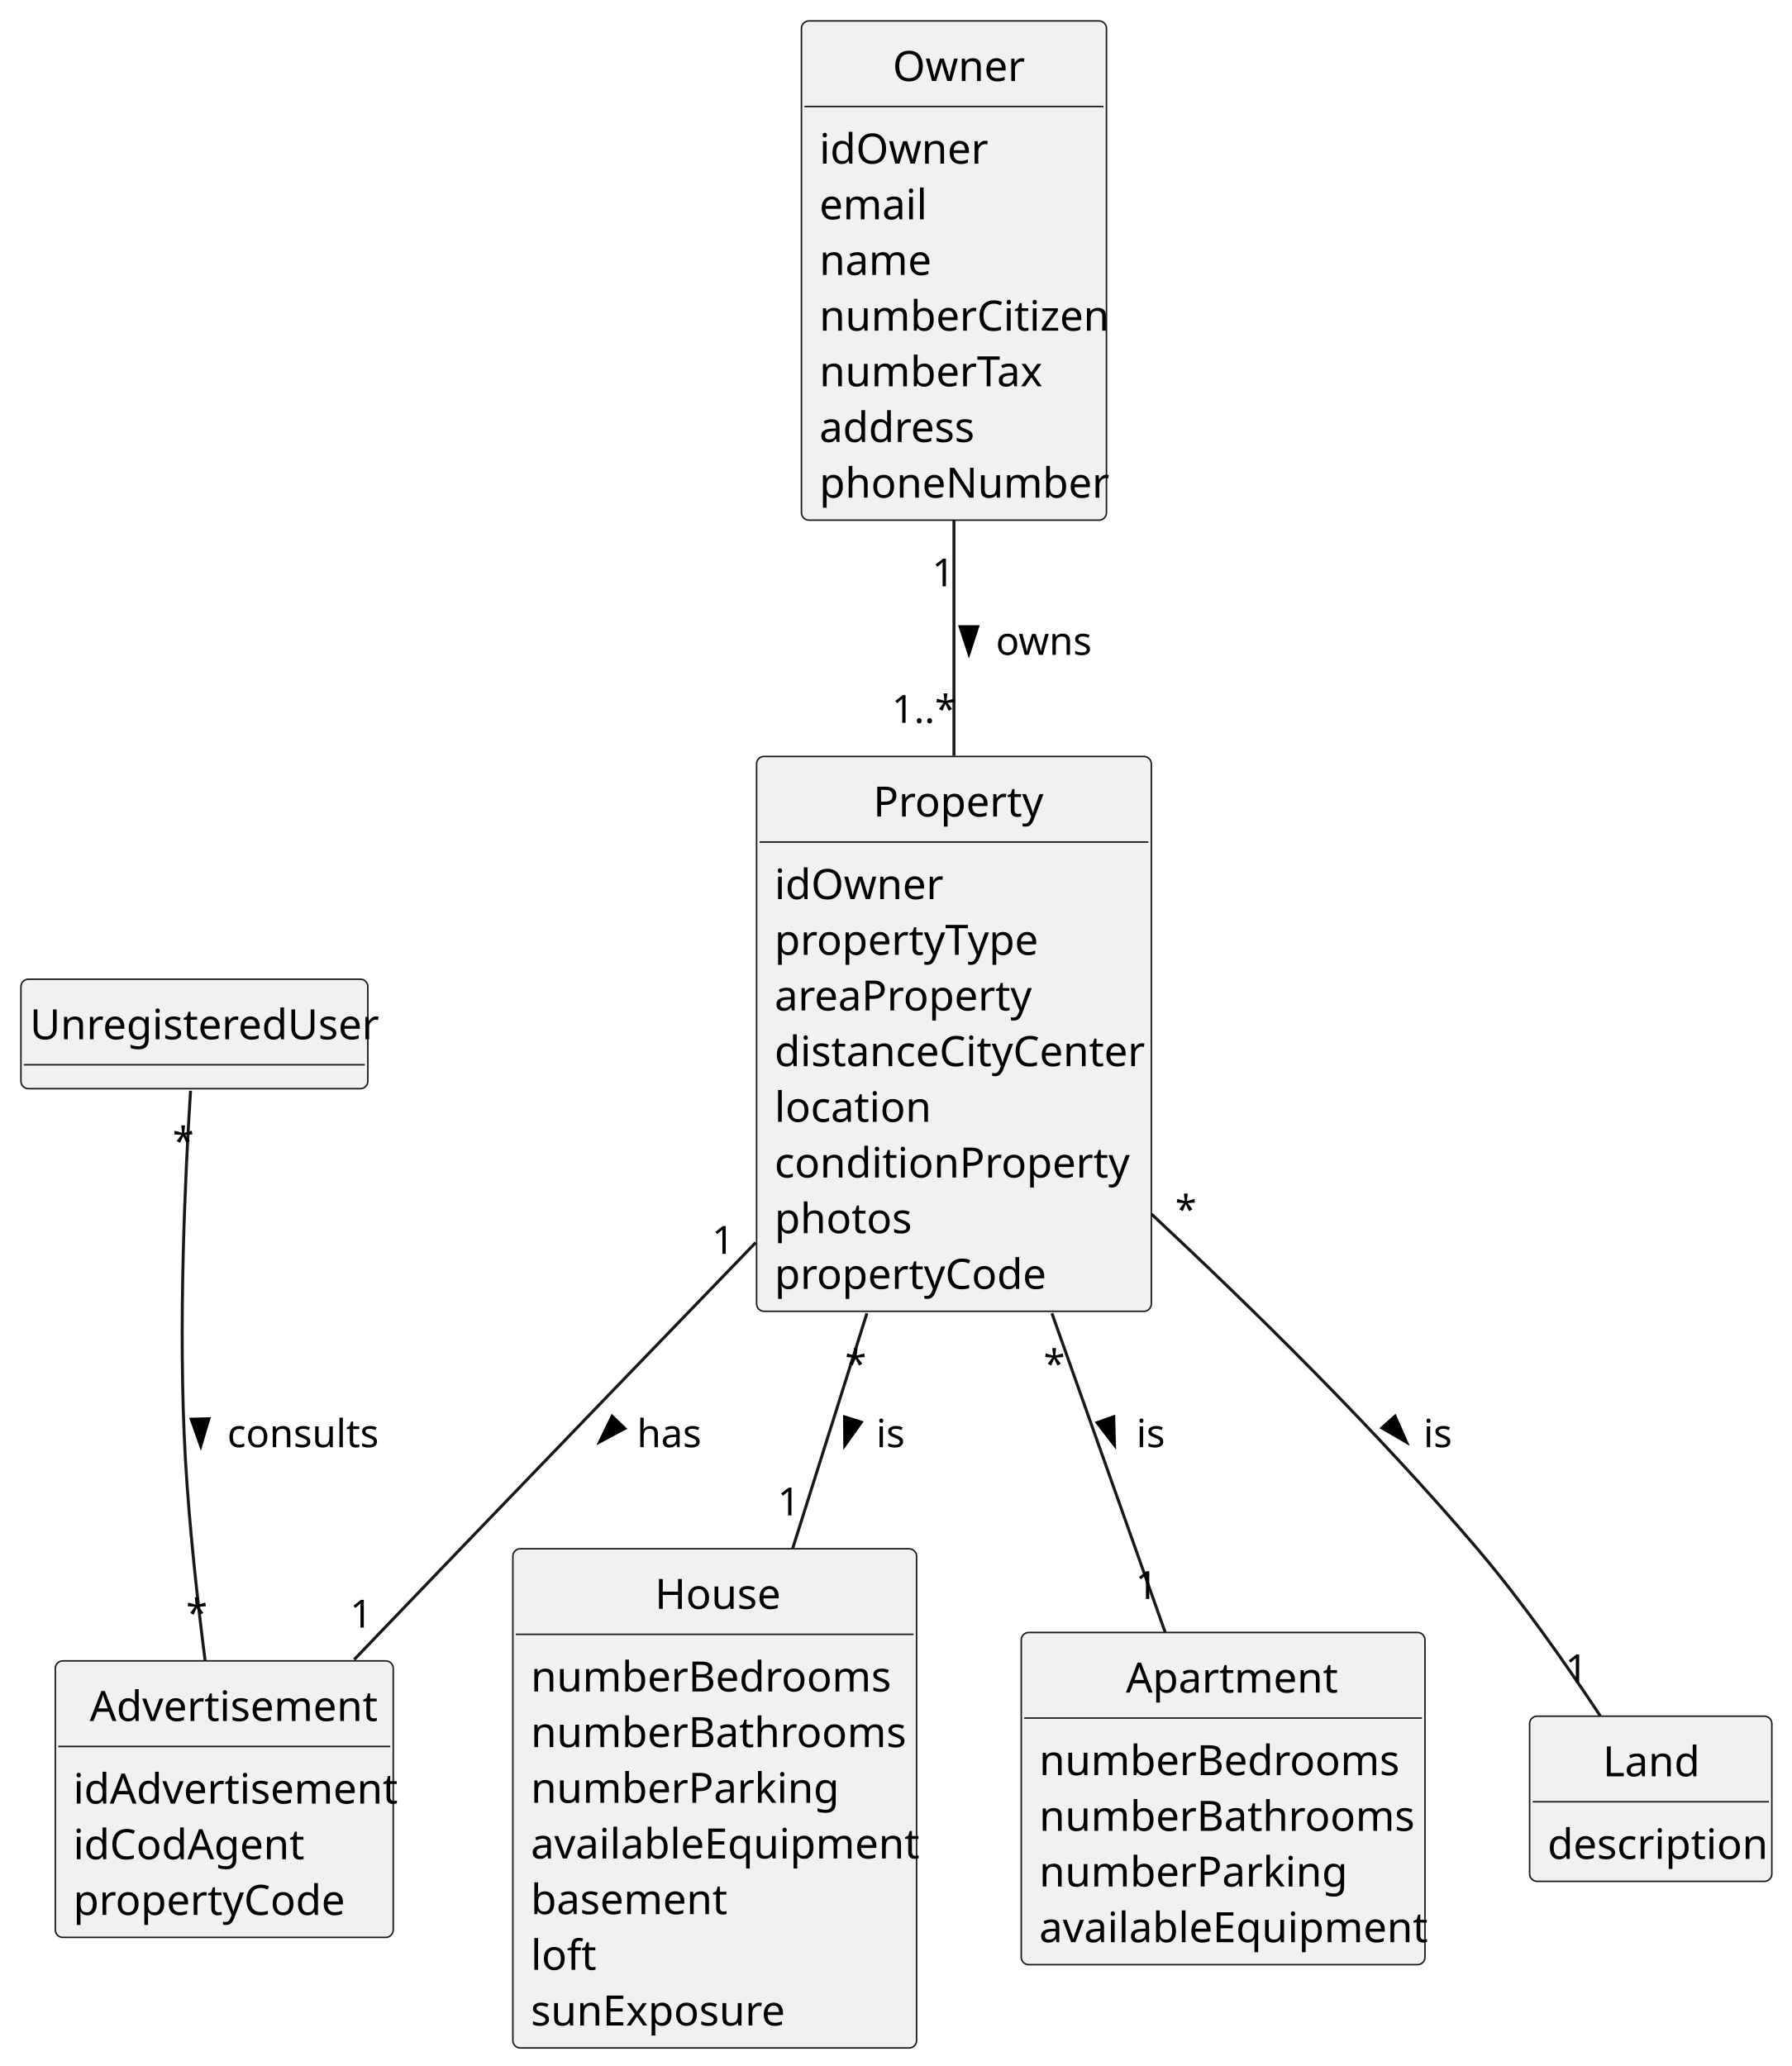
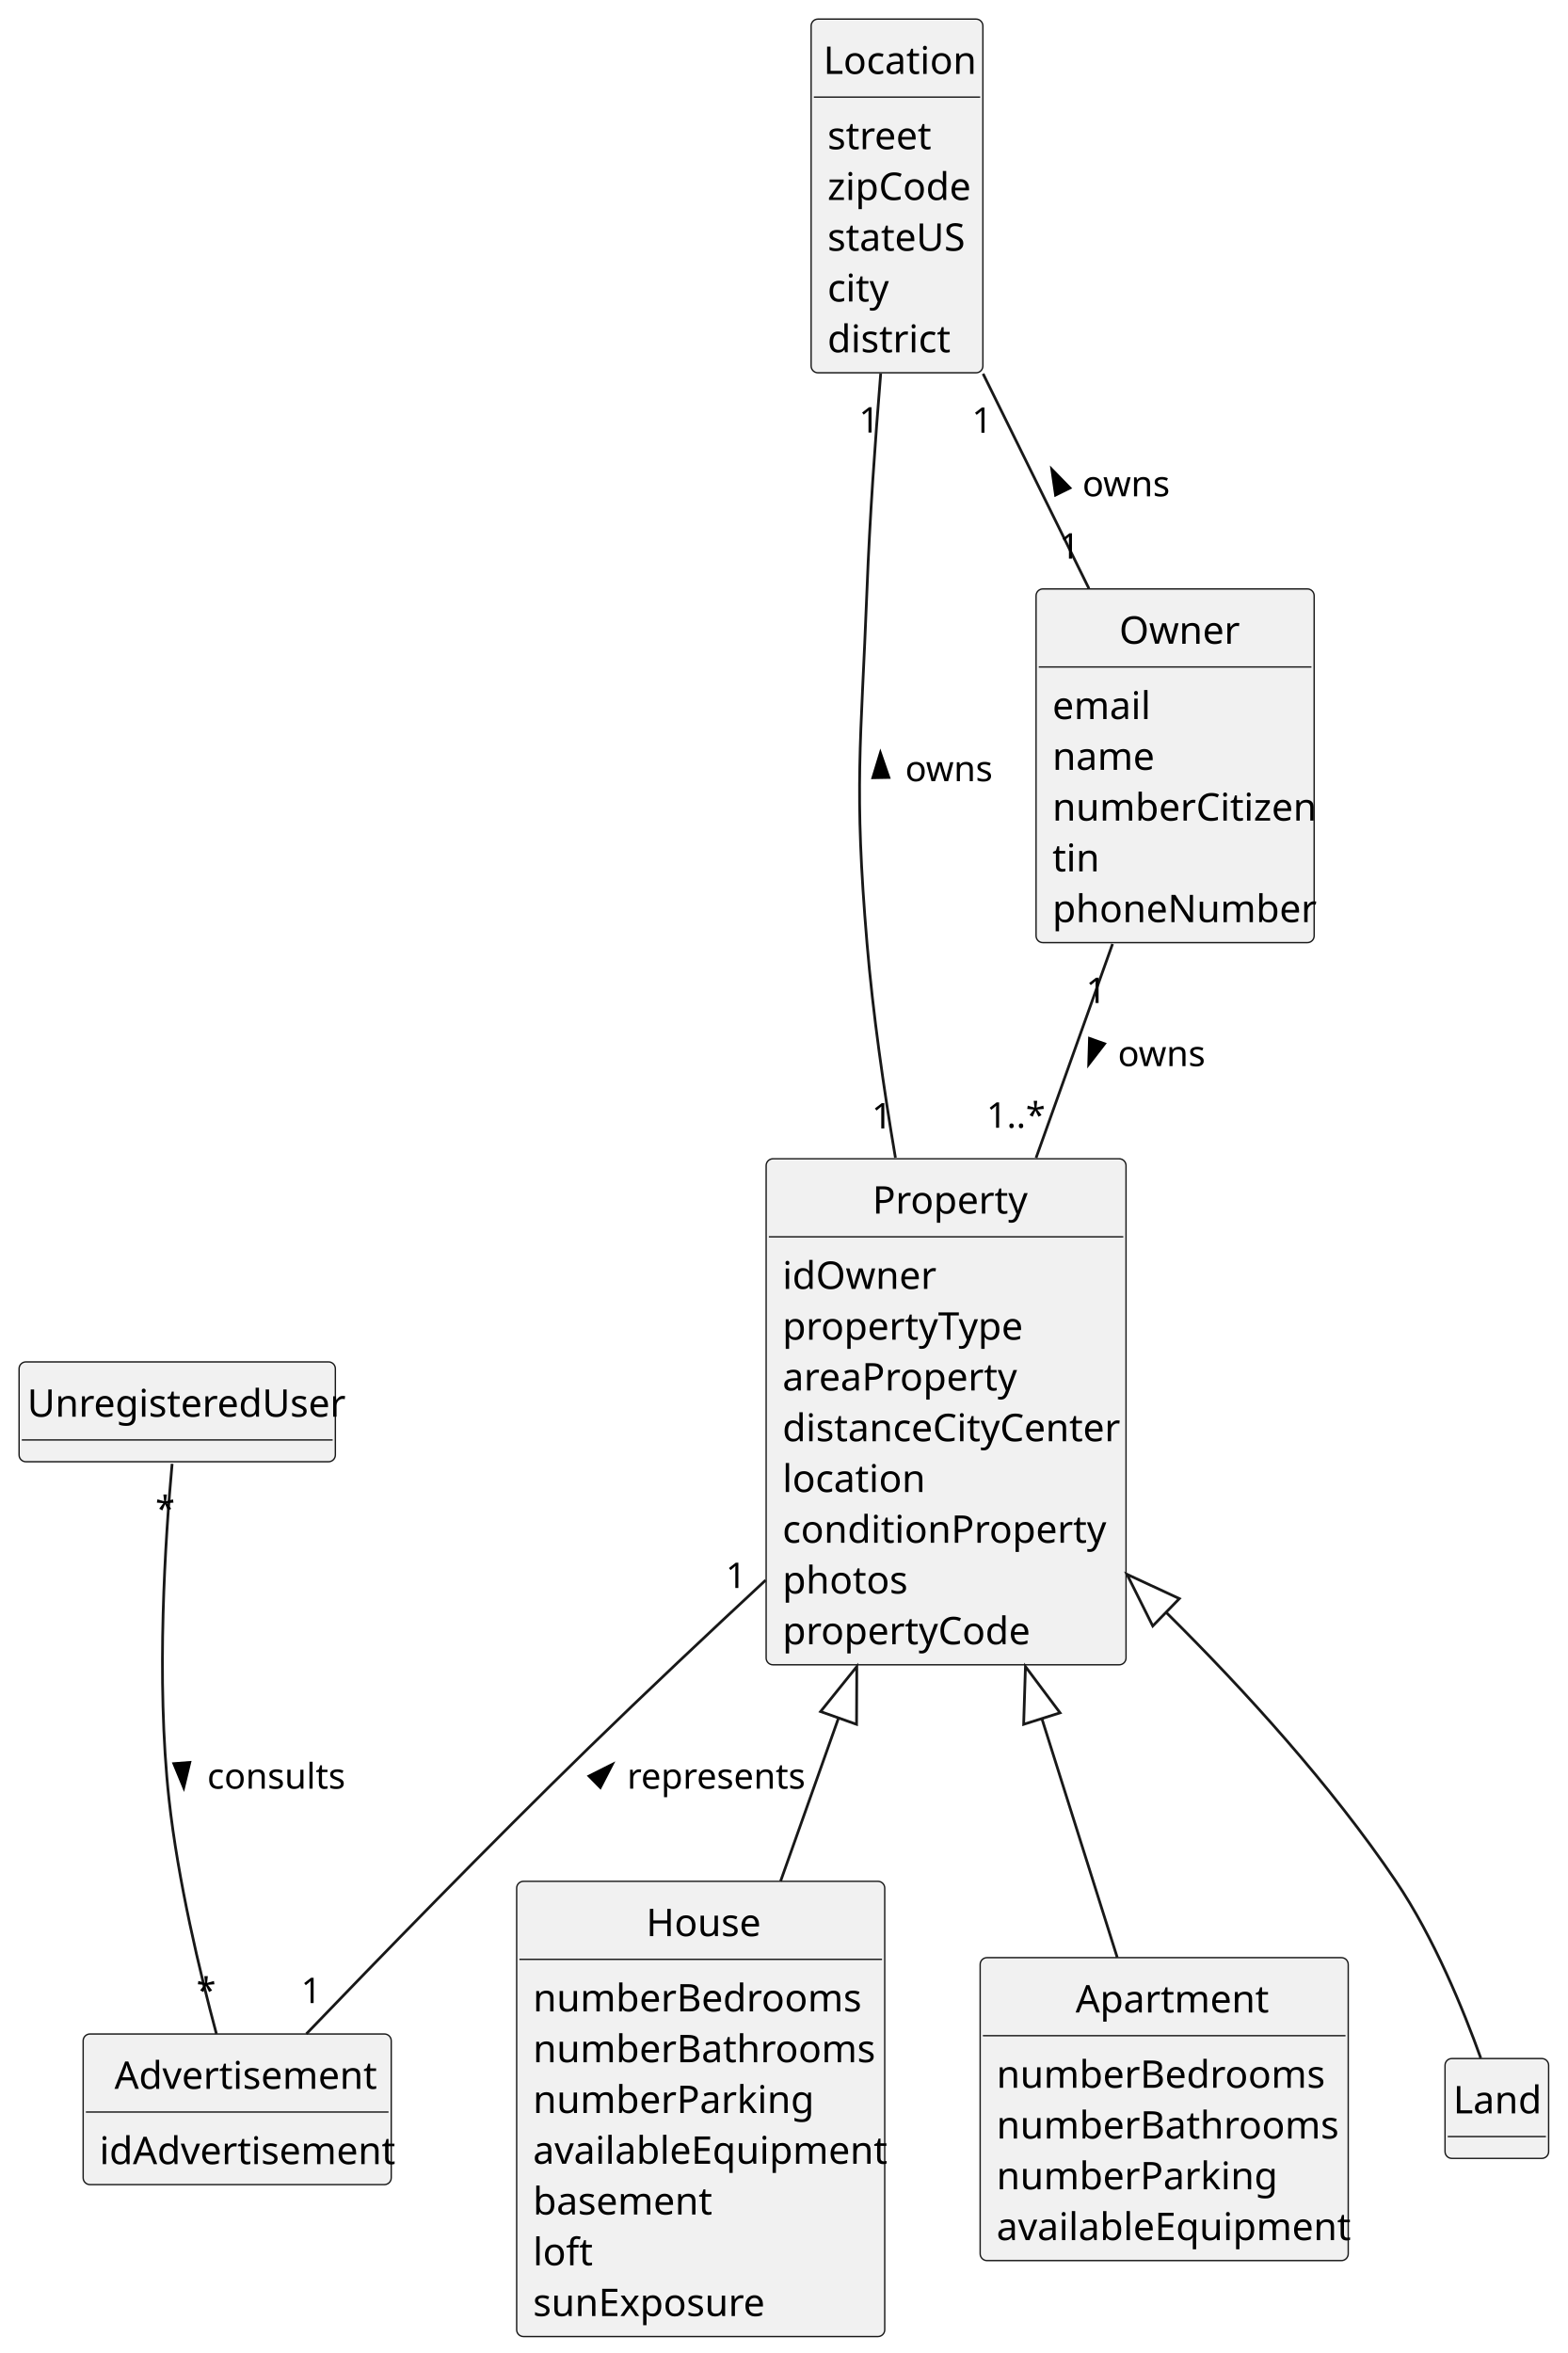
- <svg xmlns="http://www.w3.org/2000/svg" contentStyleType="text/css" height="691px" preserveAspectRatio="none" style="width:599px;height:691px;background:#FFFFFF;" version="1.1" viewBox="0 0 599 691" width="599px" zoomAndPan="magnify">
+ <svg xmlns="http://www.w3.org/2000/svg" contentStyleType="text/css" height="863px" preserveAspectRatio="none" style="width:575px;height:863px;background:#FFFFFF;" version="1.1" viewBox="0 0 575 863" width="575px" zoomAndPan="magnify">
  <defs />
  <g>
    <g id="elem_Property">
-       <rect codeLine="13" fill="#F1F1F1" height="185.59" id="Property" rx="2.5" ry="2.5" style="stroke:#181818;stroke-width:0.5;" width="132" x="253" y="253" />
-       <text fill="#000000" font-family="sans-serif" font-size="14" lengthAdjust="spacing" textLength="54" x="292" y="273.107">Property</text>
-       <line style="stroke:#181818;stroke-width:0.5;" x1="254" x2="384" y1="281.621" y2="281.621" />
-       <text fill="#000000" font-family="sans-serif" font-size="14" lengthAdjust="spacing" textLength="52" x="259" y="300.728">idOwner</text>
-       <text fill="#000000" font-family="sans-serif" font-size="14" lengthAdjust="spacing" textLength="85" x="259" y="319.35">propertyType</text>
-       <text fill="#000000" font-family="sans-serif" font-size="14" lengthAdjust="spacing" textLength="83" x="259" y="337.971">areaProperty</text>
-       <text fill="#000000" font-family="sans-serif" font-size="14" lengthAdjust="spacing" textLength="120" x="259" y="356.592">distanceCityCenter</text>
-       <text fill="#000000" font-family="sans-serif" font-size="14" lengthAdjust="spacing" textLength="49" x="259" y="375.213">location</text>
-       <text fill="#000000" font-family="sans-serif" font-size="14" lengthAdjust="spacing" textLength="111" x="259" y="393.834">conditionProperty</text>
-       <text fill="#000000" font-family="sans-serif" font-size="14" lengthAdjust="spacing" textLength="43" x="259" y="412.455">photos</text>
-       <text fill="#000000" font-family="sans-serif" font-size="14" lengthAdjust="spacing" textLength="87" x="259" y="431.076">propertyCode</text>
+       <rect codeLine="13" fill="#F1F1F1" height="185.59" id="Property" rx="2.5" ry="2.5" style="stroke:#181818;stroke-width:0.5;" width="132" x="281" y="425" />
+       <text fill="#000000" font-family="sans-serif" font-size="14" lengthAdjust="spacing" textLength="54" x="320" y="445.107">Property</text>
+       <line style="stroke:#181818;stroke-width:0.5;" x1="282" x2="412" y1="453.621" y2="453.621" />
+       <text fill="#000000" font-family="sans-serif" font-size="14" lengthAdjust="spacing" textLength="52" x="287" y="472.728">idOwner</text>
+       <text fill="#000000" font-family="sans-serif" font-size="14" lengthAdjust="spacing" textLength="85" x="287" y="491.35">propertyType</text>
+       <text fill="#000000" font-family="sans-serif" font-size="14" lengthAdjust="spacing" textLength="83" x="287" y="509.971">areaProperty</text>
+       <text fill="#000000" font-family="sans-serif" font-size="14" lengthAdjust="spacing" textLength="120" x="287" y="528.592">distanceCityCenter</text>
+       <text fill="#000000" font-family="sans-serif" font-size="14" lengthAdjust="spacing" textLength="49" x="287" y="547.213">location</text>
+       <text fill="#000000" font-family="sans-serif" font-size="14" lengthAdjust="spacing" textLength="111" x="287" y="565.834">conditionProperty</text>
+       <text fill="#000000" font-family="sans-serif" font-size="14" lengthAdjust="spacing" textLength="43" x="287" y="584.455">photos</text>
+       <text fill="#000000" font-family="sans-serif" font-size="14" lengthAdjust="spacing" textLength="87" x="287" y="603.076">propertyCode</text>
    </g>
    <g id="elem_UnregisteredUser">
-       <rect codeLine="24" fill="#F1F1F1" height="36.621" id="UnregisteredUser" rx="2.5" ry="2.5" style="stroke:#181818;stroke-width:0.5;" width="116" x="7" y="327.5" />
-       <text fill="#000000" font-family="sans-serif" font-size="14" lengthAdjust="spacing" textLength="110" x="10" y="347.607">UnregisteredUser</text>
-       <line style="stroke:#181818;stroke-width:0.5;" x1="8" x2="122" y1="356.121" y2="356.121" />
+       <rect codeLine="24" fill="#F1F1F1" height="36.621" id="UnregisteredUser" rx="2.5" ry="2.5" style="stroke:#181818;stroke-width:0.5;" width="116" x="7" y="499.5" />
+       <text fill="#000000" font-family="sans-serif" font-size="14" lengthAdjust="spacing" textLength="110" x="10" y="519.607">UnregisteredUser</text>
+       <line style="stroke:#181818;stroke-width:0.5;" x1="8" x2="122" y1="528.121" y2="528.121" />
    </g>
    <g id="elem_Owner">
-       <rect codeLine="26" fill="#F1F1F1" height="166.969" id="Owner" rx="2.5" ry="2.5" style="stroke:#181818;stroke-width:0.5;" width="102" x="268" y="7" />
-       <text fill="#000000" font-family="sans-serif" font-size="14" lengthAdjust="spacing" textLength="41" x="298.5" y="27.107">Owner</text>
-       <line style="stroke:#181818;stroke-width:0.5;" x1="269" x2="369" y1="35.621" y2="35.621" />
-       <text fill="#000000" font-family="sans-serif" font-size="14" lengthAdjust="spacing" textLength="52" x="274" y="54.728">idOwner</text>
-       <text fill="#000000" font-family="sans-serif" font-size="14" lengthAdjust="spacing" textLength="33" x="274" y="73.35">email</text>
-       <text fill="#000000" font-family="sans-serif" font-size="14" lengthAdjust="spacing" textLength="35" x="274" y="91.971">name</text>
-       <text fill="#000000" font-family="sans-serif" font-size="14" lengthAdjust="spacing" textLength="90" x="274" y="110.592">numberCitizen</text>
-       <text fill="#000000" font-family="sans-serif" font-size="14" lengthAdjust="spacing" textLength="71" x="274" y="129.213">numberTax</text>
-       <text fill="#000000" font-family="sans-serif" font-size="14" lengthAdjust="spacing" textLength="51" x="274" y="147.834">address</text>
-       <text fill="#000000" font-family="sans-serif" font-size="14" lengthAdjust="spacing" textLength="89" x="274" y="166.455">phoneNumber</text>
+       <rect codeLine="26" fill="#F1F1F1" height="129.727" id="Owner" rx="2.5" ry="2.5" style="stroke:#181818;stroke-width:0.5;" width="102" x="380" y="216" />
+       <text fill="#000000" font-family="sans-serif" font-size="14" lengthAdjust="spacing" textLength="41" x="410.5" y="236.107">Owner</text>
+       <line style="stroke:#181818;stroke-width:0.5;" x1="381" x2="481" y1="244.621" y2="244.621" />
+       <text fill="#000000" font-family="sans-serif" font-size="14" lengthAdjust="spacing" textLength="33" x="386" y="263.728">email</text>
+       <text fill="#000000" font-family="sans-serif" font-size="14" lengthAdjust="spacing" textLength="35" x="386" y="282.35">name</text>
+       <text fill="#000000" font-family="sans-serif" font-size="14" lengthAdjust="spacing" textLength="90" x="386" y="300.971">numberCitizen</text>
+       <text fill="#000000" font-family="sans-serif" font-size="14" lengthAdjust="spacing" textLength="15" x="386" y="319.592">tin</text>
+       <text fill="#000000" font-family="sans-serif" font-size="14" lengthAdjust="spacing" textLength="89" x="386" y="338.213">phoneNumber</text>
    </g>
    <g id="elem_House">
-       <rect codeLine="37" fill="#F1F1F1" height="166.969" id="House" rx="2.5" ry="2.5" style="stroke:#181818;stroke-width:0.5;" width="135" x="171.5" y="518" />
-       <text fill="#000000" font-family="sans-serif" font-size="14" lengthAdjust="spacing" textLength="40" x="219" y="538.107">House</text>
-       <line style="stroke:#181818;stroke-width:0.5;" x1="172.5" x2="305.5" y1="546.621" y2="546.621" />
-       <text fill="#000000" font-family="sans-serif" font-size="14" lengthAdjust="spacing" textLength="112" x="177.5" y="565.729">numberBedrooms</text>
-       <text fill="#000000" font-family="sans-serif" font-size="14" lengthAdjust="spacing" textLength="116" x="177.5" y="584.35">numberBathrooms</text>
-       <text fill="#000000" font-family="sans-serif" font-size="14" lengthAdjust="spacing" textLength="96" x="177.5" y="602.971">numberParking</text>
-       <text fill="#000000" font-family="sans-serif" font-size="14" lengthAdjust="spacing" textLength="123" x="177.5" y="621.592">availableEquipment</text>
-       <text fill="#000000" font-family="sans-serif" font-size="14" lengthAdjust="spacing" textLength="62" x="177.5" y="640.213">basement</text>
-       <text fill="#000000" font-family="sans-serif" font-size="14" lengthAdjust="spacing" textLength="19" x="177.5" y="658.834">loft</text>
-       <text fill="#000000" font-family="sans-serif" font-size="14" lengthAdjust="spacing" textLength="82" x="177.5" y="677.455">sunExposure</text>
+       <rect codeLine="35" fill="#F1F1F1" height="166.969" id="House" rx="2.5" ry="2.5" style="stroke:#181818;stroke-width:0.5;" width="135" x="189.5" y="690" />
+       <text fill="#000000" font-family="sans-serif" font-size="14" lengthAdjust="spacing" textLength="40" x="237" y="710.107">House</text>
+       <line style="stroke:#181818;stroke-width:0.5;" x1="190.5" x2="323.5" y1="718.621" y2="718.621" />
+       <text fill="#000000" font-family="sans-serif" font-size="14" lengthAdjust="spacing" textLength="112" x="195.5" y="737.729">numberBedrooms</text>
+       <text fill="#000000" font-family="sans-serif" font-size="14" lengthAdjust="spacing" textLength="116" x="195.5" y="756.35">numberBathrooms</text>
+       <text fill="#000000" font-family="sans-serif" font-size="14" lengthAdjust="spacing" textLength="96" x="195.5" y="774.971">numberParking</text>
+       <text fill="#000000" font-family="sans-serif" font-size="14" lengthAdjust="spacing" textLength="123" x="195.5" y="793.592">availableEquipment</text>
+       <text fill="#000000" font-family="sans-serif" font-size="14" lengthAdjust="spacing" textLength="62" x="195.5" y="812.213">basement</text>
+       <text fill="#000000" font-family="sans-serif" font-size="14" lengthAdjust="spacing" textLength="19" x="195.5" y="830.834">loft</text>
+       <text fill="#000000" font-family="sans-serif" font-size="14" lengthAdjust="spacing" textLength="82" x="195.5" y="849.455">sunExposure</text>
    </g>
    <g id="elem_Apartment">
-       <rect codeLine="47" fill="#F1F1F1" height="111.106" id="Apartment" rx="2.5" ry="2.5" style="stroke:#181818;stroke-width:0.5;" width="135" x="341.5" y="546" />
-       <text fill="#000000" font-family="sans-serif" font-size="14" lengthAdjust="spacing" textLength="65" x="376.5" y="566.107">Apartment</text>
-       <line style="stroke:#181818;stroke-width:0.5;" x1="342.5" x2="475.5" y1="574.621" y2="574.621" />
-       <text fill="#000000" font-family="sans-serif" font-size="14" lengthAdjust="spacing" textLength="112" x="347.5" y="593.729">numberBedrooms</text>
-       <text fill="#000000" font-family="sans-serif" font-size="14" lengthAdjust="spacing" textLength="116" x="347.5" y="612.35">numberBathrooms</text>
-       <text fill="#000000" font-family="sans-serif" font-size="14" lengthAdjust="spacing" textLength="96" x="347.5" y="630.971">numberParking</text>
-       <text fill="#000000" font-family="sans-serif" font-size="14" lengthAdjust="spacing" textLength="123" x="347.5" y="649.592">availableEquipment</text>
+       <rect codeLine="45" fill="#F1F1F1" height="111.106" id="Apartment" rx="2.5" ry="2.5" style="stroke:#181818;stroke-width:0.5;" width="135" x="359.5" y="718" />
+       <text fill="#000000" font-family="sans-serif" font-size="14" lengthAdjust="spacing" textLength="65" x="394.5" y="738.107">Apartment</text>
+       <line style="stroke:#181818;stroke-width:0.5;" x1="360.5" x2="493.5" y1="746.621" y2="746.621" />
+       <text fill="#000000" font-family="sans-serif" font-size="14" lengthAdjust="spacing" textLength="112" x="365.5" y="765.729">numberBedrooms</text>
+       <text fill="#000000" font-family="sans-serif" font-size="14" lengthAdjust="spacing" textLength="116" x="365.5" y="784.35">numberBathrooms</text>
+       <text fill="#000000" font-family="sans-serif" font-size="14" lengthAdjust="spacing" textLength="96" x="365.5" y="802.971">numberParking</text>
+       <text fill="#000000" font-family="sans-serif" font-size="14" lengthAdjust="spacing" textLength="123" x="365.5" y="821.592">availableEquipment</text>
    </g>
    <g id="elem_Land">
-       <rect codeLine="54" fill="#F1F1F1" height="55.242" id="Land" rx="2.5" ry="2.5" style="stroke:#181818;stroke-width:0.5;" width="81" x="511.5" y="574" />
-       <text fill="#000000" font-family="sans-serif" font-size="14" lengthAdjust="spacing" textLength="32" x="536" y="594.107">Land</text>
-       <line style="stroke:#181818;stroke-width:0.5;" x1="512.5" x2="591.5" y1="602.621" y2="602.621" />
-       <text fill="#000000" font-family="sans-serif" font-size="14" lengthAdjust="spacing" textLength="69" x="517.5" y="621.729">description</text>
+       <rect codeLine="52" fill="#F1F1F1" height="36.621" id="Land" rx="2.5" ry="2.5" style="stroke:#181818;stroke-width:0.5;" width="38" x="530" y="755" />
+       <text fill="#000000" font-family="sans-serif" font-size="14" lengthAdjust="spacing" textLength="32" x="533" y="775.107">Land</text>
+       <line style="stroke:#181818;stroke-width:0.5;" x1="531" x2="567" y1="783.621" y2="783.621" />
    </g>
    <g id="elem_Advertisement">
-       <rect codeLine="58" fill="#F1F1F1" height="92.484" id="Advertisement" rx="2.5" ry="2.5" style="stroke:#181818;stroke-width:0.5;" width="113" x="18.5" y="555.5" />
-       <text fill="#000000" font-family="sans-serif" font-size="14" lengthAdjust="spacing" textLength="90" x="30" y="575.607">Advertisement</text>
-       <line style="stroke:#181818;stroke-width:0.5;" x1="19.5" x2="130.5" y1="584.121" y2="584.121" />
-       <text fill="#000000" font-family="sans-serif" font-size="14" lengthAdjust="spacing" textLength="101" x="24.5" y="603.229">idAdvertisement</text>
-       <text fill="#000000" font-family="sans-serif" font-size="14" lengthAdjust="spacing" textLength="74" x="24.5" y="621.85">idCodAgent</text>
-       <text fill="#000000" font-family="sans-serif" font-size="14" lengthAdjust="spacing" textLength="87" x="24.5" y="640.471">propertyCode</text>
+       <rect codeLine="54" fill="#F1F1F1" height="55.242" id="Advertisement" rx="2.5" ry="2.5" style="stroke:#181818;stroke-width:0.5;" width="113" x="30.5" y="746" />
+       <text fill="#000000" font-family="sans-serif" font-size="14" lengthAdjust="spacing" textLength="90" x="42" y="766.107">Advertisement</text>
+       <line style="stroke:#181818;stroke-width:0.5;" x1="31.5" x2="142.5" y1="774.621" y2="774.621" />
+       <text fill="#000000" font-family="sans-serif" font-size="14" lengthAdjust="spacing" textLength="101" x="36.5" y="793.729">idAdvertisement</text>
+     </g>
+     <g id="elem_Location">
+       <rect codeLine="58" fill="#F1F1F1" height="129.727" id="Location" rx="2.5" ry="2.5" style="stroke:#181818;stroke-width:0.5;" width="63" x="297.5" y="7" />
+       <text fill="#000000" font-family="sans-serif" font-size="14" lengthAdjust="spacing" textLength="54" x="302" y="27.107">Location</text>
+       <line style="stroke:#181818;stroke-width:0.5;" x1="298.5" x2="359.5" y1="35.621" y2="35.621" />
+       <text fill="#000000" font-family="sans-serif" font-size="14" lengthAdjust="spacing" textLength="36" x="303.5" y="54.728">street</text>
+       <text fill="#000000" font-family="sans-serif" font-size="14" lengthAdjust="spacing" textLength="51" x="303.5" y="73.35">zipCode</text>
+       <text fill="#000000" font-family="sans-serif" font-size="14" lengthAdjust="spacing" textLength="49" x="303.5" y="91.971">stateUS</text>
+       <text fill="#000000" font-family="sans-serif" font-size="14" lengthAdjust="spacing" textLength="21" x="303.5" y="110.592">city</text>
+       <text fill="#000000" font-family="sans-serif" font-size="14" lengthAdjust="spacing" textLength="41" x="303.5" y="129.213">district</text>
    </g>
    <g id="link_UnregisteredUser_Advertisement">
-       <path codeLine="66" d="M63.72,364.82 C62.01,391.59 59.45,443.76 62,488 C63.28,510.28 65.98,534.92 68.59,555.44 " fill="none" id="UnregisteredUser-Advertisement" style="stroke:#181818;stroke-width:1.0;" />
-       <polygon fill="#000000" points="67.128,483.644,69.835,474.527,63.959,474.677,67.128,483.644" style="stroke:#000000;stroke-width:1.0;" />
-       <text fill="#000000" font-family="sans-serif" font-size="13" lengthAdjust="spacing" textLength="49" x="76" y="484.028">consults</text>
-       <text fill="#000000" font-family="sans-serif" font-size="13" lengthAdjust="spacing" textLength="5" x="57.704" y="386.281">*</text>
-       <text fill="#000000" font-family="sans-serif" font-size="13" lengthAdjust="spacing" textLength="5" x="62.226" y="544.099">*</text>
+       <path codeLine="68" d="M63.13,536.87 C60.67,563.7 57.16,615.95 62,660 C65.27,689.83 73.29,723.33 79.38,745.95 " fill="none" id="UnregisteredUser-Advertisement" style="stroke:#181818;stroke-width:1.0;" />
+       <polygon fill="#000000" points="67.387,655.63,69.617,646.385,63.757,646.84,67.387,655.63" style="stroke:#000000;stroke-width:1.0;" />
+       <text fill="#000000" font-family="sans-serif" font-size="13" lengthAdjust="spacing" textLength="49" x="76" y="656.028">consults</text>
+       <text fill="#000000" font-family="sans-serif" font-size="13" lengthAdjust="spacing" textLength="5" x="57.01" y="557.998">*</text>
+       <text fill="#000000" font-family="sans-serif" font-size="13" lengthAdjust="spacing" textLength="5" x="72.04" y="734.647">*</text>
    </g>
    <g id="link_Owner_Property">
-       <path codeLine="67" d="M319,174.15 C319,199.29 319,227.08 319,252.81 " fill="none" id="Owner-Property" style="stroke:#181818;stroke-width:1.0;" />
-       <polygon fill="#000000" points="324,218.645,326.939,209.6,321.061,209.6,324,218.645" style="stroke:#000000;stroke-width:1.0;" />
-       <text fill="#000000" font-family="sans-serif" font-size="13" lengthAdjust="spacing" textLength="30" x="333" y="219.028">owns</text>
-       <text fill="#000000" font-family="sans-serif" font-size="13" lengthAdjust="spacing" textLength="7" x="311.699" y="196.111">1</text>
-       <text fill="#000000" font-family="sans-serif" font-size="13" lengthAdjust="spacing" textLength="20" x="298.203" y="241.763">1..*</text>
+       <path codeLine="69" d="M408.05,346.21 C399.4,370.4 389.39,398.42 380,424.67 " fill="none" id="Owner-Property" style="stroke:#181818;stroke-width:1.0;" />
+       <polygon fill="#000000" points="399.317,390.354,405.129,382.826,399.594,380.847,399.317,390.354" style="stroke:#000000;stroke-width:1.0;" />
+       <text fill="#000000" font-family="sans-serif" font-size="13" lengthAdjust="spacing" textLength="30" x="410" y="391.028">owns</text>
+       <text fill="#000000" font-family="sans-serif" font-size="13" lengthAdjust="spacing" textLength="7" x="398.322" y="367.869">1</text>
+       <text fill="#000000" font-family="sans-serif" font-size="13" lengthAdjust="spacing" textLength="20" x="361.833" y="413.612">1..*</text>
    </g>
    <g id="link_Property_Land">
-       <path codeLine="68" d="M385.05,406.06 C419.1,437.84 460.42,478.53 494,518 C509.09,535.74 524.15,557.31 535.15,573.95 " fill="none" id="Property-Land" style="stroke:#181818;stroke-width:1.0;" />
-       <polygon fill="#000000" points="470.332,482.373,466.495,473.671,462.113,477.589,470.332,482.373" style="stroke:#000000;stroke-width:1.0;" />
-       <text fill="#000000" font-family="sans-serif" font-size="13" lengthAdjust="spacing" textLength="10" x="476" y="484.028">is</text>
-       <text fill="#000000" font-family="sans-serif" font-size="13" lengthAdjust="spacing" textLength="5" x="392.976" y="409.091">*</text>
-       <text fill="#000000" font-family="sans-serif" font-size="13" lengthAdjust="spacing" textLength="7" x="523.444" y="562.647">1</text>
+       <path codeLine="70" d="M427.79,591.44 C456.79,620.19 488.18,654.77 512,690 C525.98,710.68 536.87,737.49 543.11,754.85 " fill="none" id="Property-backto-Land" style="stroke:#181818;stroke-width:1.0;" />
+       <polygon fill="none" points="422.8,596.36,413.34,577.4,432.56,586.32,422.8,596.36" style="stroke:#181818;stroke-width:1.0;" />
    </g>
    <g id="link_Property_Apartment">
-       <path codeLine="69" d="M351.75,439.24 C364.46,475.05 378.59,514.85 389.63,545.95 " fill="none" id="Property-Apartment" style="stroke:#181818;stroke-width:1.0;" />
-       <polygon fill="#000000" points="372.673,483.357,372.416,473.85,366.877,475.817,372.673,483.357" style="stroke:#000000;stroke-width:1.0;" />
-       <text fill="#000000" font-family="sans-serif" font-size="13" lengthAdjust="spacing" textLength="10" x="380" y="484.028">is</text>
-       <text fill="#000000" font-family="sans-serif" font-size="13" lengthAdjust="spacing" textLength="5" x="348.971" y="460.766">*</text>
-       <text fill="#000000" font-family="sans-serif" font-size="13" lengthAdjust="spacing" textLength="7" x="379.7" y="534.784">1</text>
+       <path codeLine="71" d="M382.16,630.42 C391.74,660.77 401.7,692.32 409.78,717.95 " fill="none" id="Property-backto-Apartment" style="stroke:#181818;stroke-width:1.0;" />
+       <polygon fill="none" points="375.45,632.42,376.11,611.24,388.8,628.2,375.45,632.42" style="stroke:#181818;stroke-width:1.0;" />
    </g>
    <g id="link_Property_House">
-       <path codeLine="70" d="M289.89,439.24 C281.76,465 272.98,492.83 265.04,517.99 " fill="none" id="Property-House" style="stroke:#181818;stroke-width:1.0;" />
-       <polygon fill="#000000" points="282.495,483.414,288.02,475.672,282.415,473.904,282.495,483.414" style="stroke:#000000;stroke-width:1.0;" />
-       <text fill="#000000" font-family="sans-serif" font-size="13" lengthAdjust="spacing" textLength="10" x="293" y="484.028">is</text>
-       <text fill="#000000" font-family="sans-serif" font-size="13" lengthAdjust="spacing" textLength="5" x="282.569" y="460.766">*</text>
-       <text fill="#000000" font-family="sans-serif" font-size="13" lengthAdjust="spacing" textLength="7" x="260.048" y="506.838">1</text>
+       <path codeLine="72" d="M307.5,630.25 C300.38,650.32 293.06,670.92 286.29,689.99 " fill="none" id="Property-backto-House" style="stroke:#181818;stroke-width:1.0;" />
+       <polygon fill="none" points="300.97,627.74,314.25,611.24,314.16,632.43,300.97,627.74" style="stroke:#181818;stroke-width:1.0;" />
    </g>
    <g id="link_Property_Advertisement">
-       <path codeLine="71" d="M252.7,415.59 C222.56,446.81 186.45,484.24 154,518 C142.46,530.01 129.98,543.02 118.43,555.08 " fill="none" id="Property-Advertisement" style="stroke:#181818;stroke-width:1.0;" />
-       <polygon fill="#000000" points="200.532,482.248,208.923,477.769,204.688,473.693,200.532,482.248" style="stroke:#000000;stroke-width:1.0;" />
-       <text fill="#000000" font-family="sans-serif" font-size="13" lengthAdjust="spacing" textLength="21" x="213" y="484.028">has</text>
-       <text fill="#000000" font-family="sans-serif" font-size="13" lengthAdjust="spacing" textLength="7" x="238.066" y="419.338">1</text>
-       <text fill="#000000" font-family="sans-serif" font-size="13" lengthAdjust="spacing" textLength="7" x="117.045" y="544.372">1</text>
+       <path codeLine="73" d="M280.82,579.55 C259.9,598.98 236.81,620.72 216,641 C179.35,676.71 138.12,719.15 112.36,745.96 " fill="none" id="Property-Advertisement" style="stroke:#181818;stroke-width:1.0;" />
+       <polygon fill="#000000" points="224.557,647.132,216.057,651.397,220.188,655.579,224.557,647.132" style="stroke:#000000;stroke-width:1.0;" />
+       <text fill="#000000" font-family="sans-serif" font-size="13" lengthAdjust="spacing" textLength="61" x="230" y="656.028">represents</text>
+       <text fill="#000000" font-family="sans-serif" font-size="13" lengthAdjust="spacing" textLength="7" x="266.199" y="582.419">1</text>
+       <text fill="#000000" font-family="sans-serif" font-size="13" lengthAdjust="spacing" textLength="7" x="110.415" y="734.66">1</text>
+     </g>
+     <g id="link_Location_Property">
+       <path codeLine="74" d="M323.02,137.01 C321,161.67 318.99,190.12 318,216 C315.78,273.74 313.15,288.43 318,346 C320.16,371.65 324.11,399.25 328.42,424.62 " fill="none" id="Location-Property" style="stroke:#181818;stroke-width:1.0;" />
+       <polygon fill="#000000" points="322.906,276.146,320.137,285.245,326.014,285.135,322.906,276.146" style="stroke:#000000;stroke-width:1.0;" />
+       <text fill="#000000" font-family="sans-serif" font-size="13" lengthAdjust="spacing" textLength="30" x="332" y="286.528">owns</text>
+       <text fill="#000000" font-family="sans-serif" font-size="13" lengthAdjust="spacing" textLength="7" x="315.042" y="158.648">1</text>
+       <text fill="#000000" font-family="sans-serif" font-size="13" lengthAdjust="spacing" textLength="7" x="319.729" y="413.875">1</text>
+     </g>
+     <g id="link_Location_Owner">
+       <path codeLine="75" d="M360.57,137.08 C372.92,162.13 387.05,190.81 399.4,215.87 " fill="none" id="Location-Owner" style="stroke:#181818;stroke-width:1.0;" />
+       <polygon fill="#000000" points="385.79,172.161,387.152,181.573,392.424,178.975,385.79,172.161" style="stroke:#000000;stroke-width:1.0;" />
+       <text fill="#000000" font-family="sans-serif" font-size="13" lengthAdjust="spacing" textLength="30" x="397" y="182.028">owns</text>
+       <text fill="#000000" font-family="sans-serif" font-size="13" lengthAdjust="spacing" textLength="7" x="356.465" y="158.725">1</text>
+       <text fill="#000000" font-family="sans-serif" font-size="13" lengthAdjust="spacing" textLength="7" x="388.561" y="204.876">1</text>
    </g>
  </g>
</svg>
